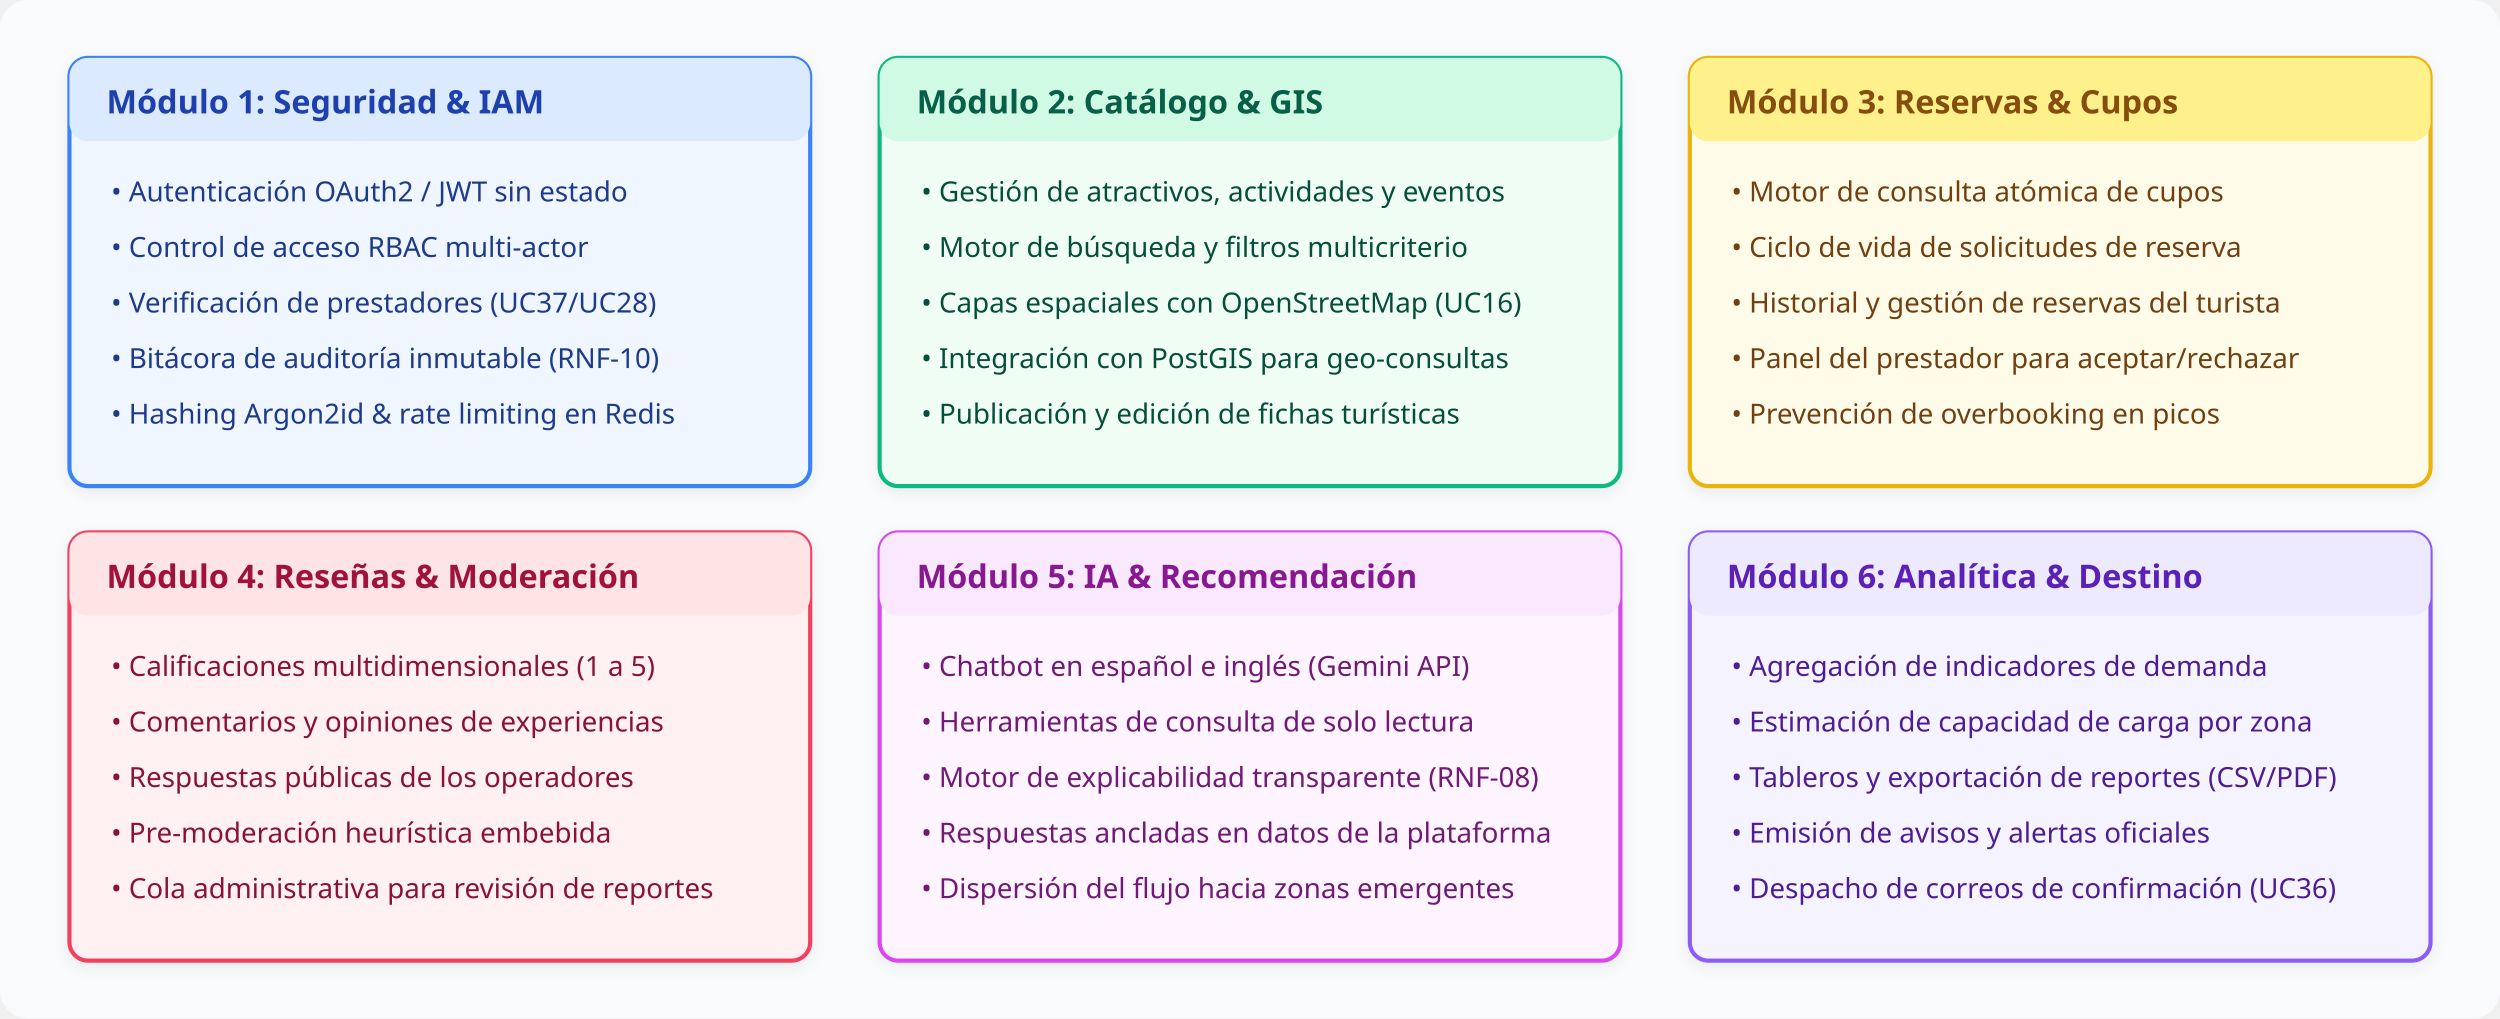
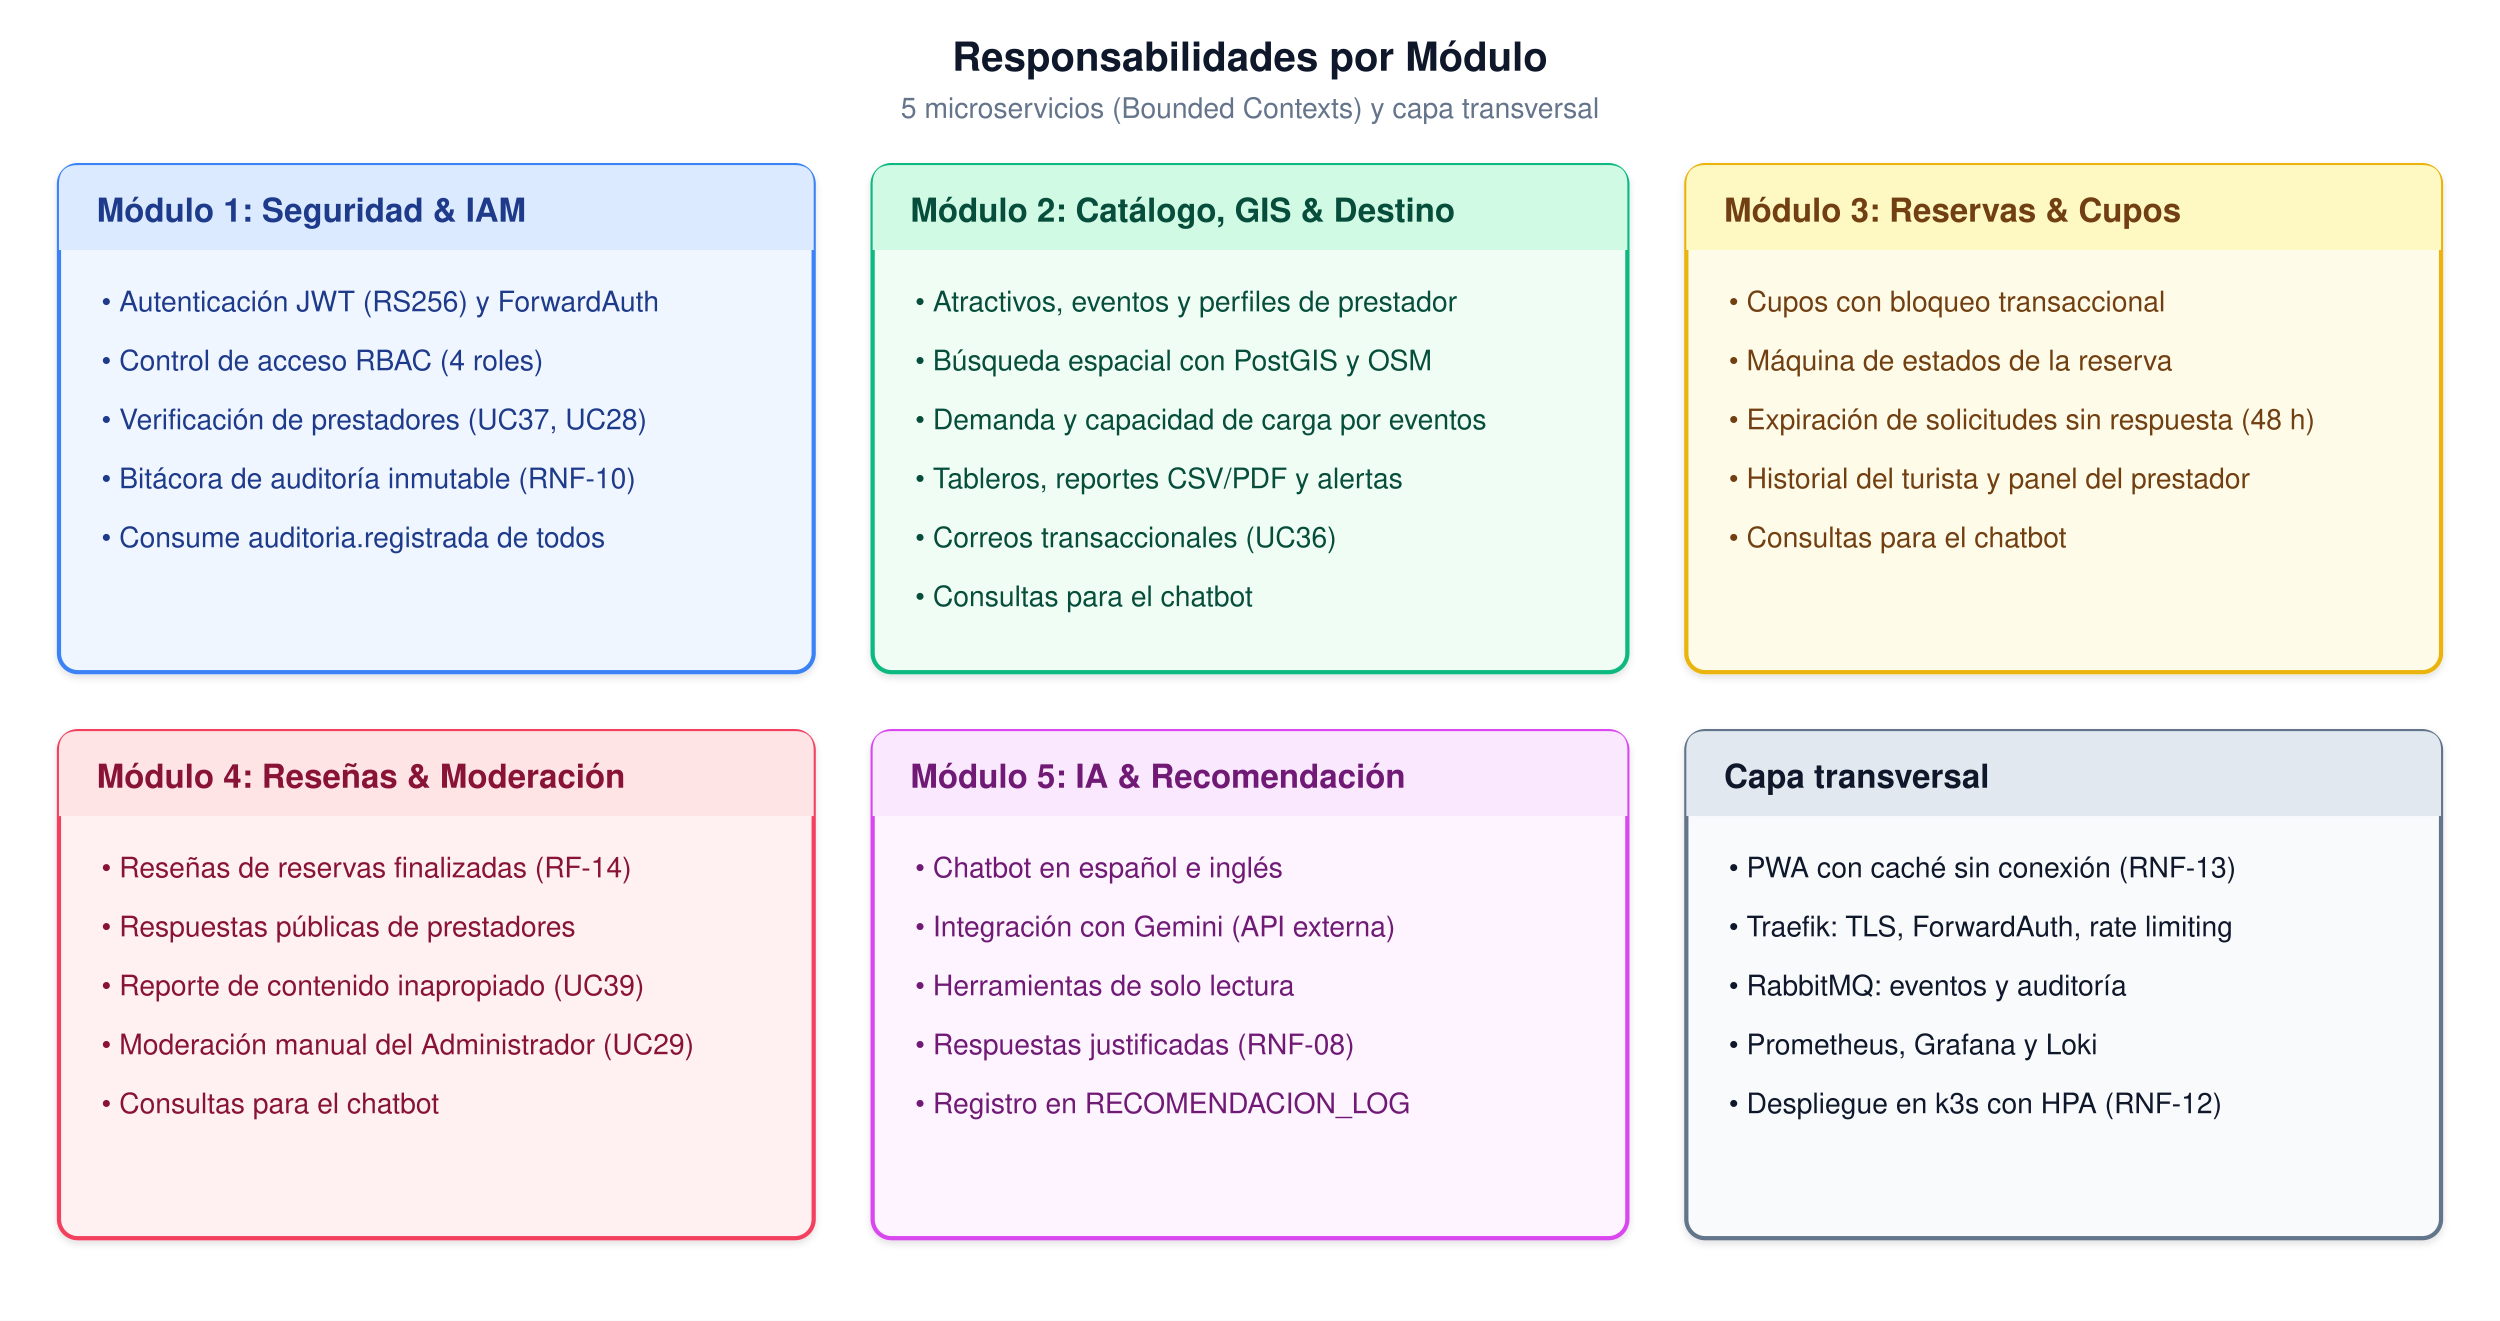
- <svg xmlns="http://www.w3.org/2000/svg" viewBox="0 0 1080 440" width="100%" height="100%">
+ <svg xmlns="http://www.w3.org/2000/svg" viewBox="0 0 1060 560" width="100%" height="100%">
  <defs>
    <style>
-       .card-title { font-family: 'Segoe UI', -apple-system, sans-serif; font-size: 14px; font-weight: bold; }
-       .card-item { font-family: 'Segoe UI', sans-serif; font-size: 12px; }
-     </style>
-     <filter id="shadow3" x="-2%" y="-3%" width="104%" height="108%" filterUnits="userSpaceOnUse">
-       <feDropShadow dx="0" dy="2" stdDeviation="3" flood-color="#000" flood-opacity="0.06" />
+     .title { font-family: 'Segoe UI', -apple-system, Helvetica, Arial, sans-serif; font-size: 17px; font-weight: bold; fill: #0f172a; }
+     .sub { font-family: 'Segoe UI', -apple-system, Helvetica, Arial, sans-serif; font-size: 12px; fill: #64748b; }
+     .nt { font-family: 'Segoe UI', -apple-system, Helvetica, Arial, sans-serif; font-size: 13px; font-weight: bold; }
+     .nd { font-family: 'Segoe UI', -apple-system, Helvetica, Arial, sans-serif; font-size: 11px; font-style: italic; }
+     .gt { font-family: 'Segoe UI', -apple-system, Helvetica, Arial, sans-serif; font-size: 13px; font-weight: bold; fill: #334155; }
+     .lbl { font-family: 'Segoe UI', -apple-system, Helvetica, Arial, sans-serif; font-size: 10.5px; fill: #475569; }
+     .lev { font-family: 'Segoe UI', -apple-system, Helvetica, Arial, sans-serif; font-size: 10.5px; fill: #b45309; }
+     .ci { font-family: 'Segoe UI', -apple-system, Helvetica, Arial, sans-serif; font-size: 12px; }
+     .ct { font-family: 'Segoe UI', -apple-system, Helvetica, Arial, sans-serif; font-size: 14px; font-weight: bold; }
+     .wire { stroke: #64748b; stroke-width: 1.6; fill: none; }
+     .wdb { stroke: #047857; stroke-width: 1.4; fill: none; }
+     .wev { stroke: #d97706; stroke-width: 1.6; stroke-dasharray: 5,3; fill: none; }
+     .wai { stroke: #c026d3; stroke-width: 1.6; stroke-dasharray: 3,3; fill: none; }
+     .wext { stroke: #334155; stroke-width: 2.2; fill: none; }
+   </style>
+     <filter id="sh" x="-5%" y="-5%" width="110%" height="120%">
+       <feDropShadow dx="0" dy="1.5" stdDeviation="1.5" flood-opacity="0.12" />
    </filter>
+     <marker id="a" viewBox="0 0 10 10" refX="9" refY="5" markerWidth="7" markerHeight="7" orient="auto-start-reverse">
+       <path d="M0,0 L10,5 L0,10 z" fill="#64748b" />
+     </marker>
+     <marker id="ae" viewBox="0 0 10 10" refX="9" refY="5" markerWidth="7" markerHeight="7" orient="auto-start-reverse">
+       <path d="M0,0 L10,5 L0,10 z" fill="#d97706" />
+     </marker>
+     <marker id="ai" viewBox="0 0 10 10" refX="9" refY="5" markerWidth="7" markerHeight="7" orient="auto-start-reverse">
+       <path d="M0,0 L10,5 L0,10 z" fill="#c026d3" />
+     </marker>
+     <marker id="ax" viewBox="0 0 10 10" refX="9" refY="5" markerWidth="7" markerHeight="7" orient="auto-start-reverse">
+       <path d="M0,0 L10,5 L0,10 z" fill="#334155" />
+     </marker>
  </defs>
-   <rect width="1080" height="440" fill="#f8fafc" rx="12" />
-   <g transform="translate(30, 25)">
-     <rect width="320" height="185" rx="8" fill="#eff6ff" stroke="#3b82f6" stroke-width="1.8" filter="url(#shadow3)" />
-     <rect width="320" height="36" rx="8" fill="#dbeafe" />
-     <text x="16" y="24" class="card-title" fill="#1e40af">Módulo 1: Seguridad &amp; IAM</text>
-     <text x="18" y="62" class="card-item" fill="#1e3a8a">• Autenticación OAuth2 / JWT sin estado</text>
-     <text x="18" y="86" class="card-item" fill="#1e3a8a">• Control de acceso RBAC multi-actor</text>
-     <text x="18" y="110" class="card-item" fill="#1e3a8a">• Verificación de prestadores (UC37/UC28)</text>
-     <text x="18" y="134" class="card-item" fill="#1e3a8a">• Bitácora de auditoría inmutable (RNF-10)</text>
-     <text x="18" y="158" class="card-item" fill="#1e3a8a">• Hashing Argon2id &amp; rate limiting en Redis</text>
-   </g>
-   <g transform="translate(380, 25)">
-     <rect width="320" height="185" rx="8" fill="#f0fdf4" stroke="#10b981" stroke-width="1.8" filter="url(#shadow3)" />
-     <rect width="320" height="36" rx="8" fill="#d1fae5" />
-     <text x="16" y="24" class="card-title" fill="#065f46">Módulo 2: Catálogo &amp; GIS</text>
-     <text x="18" y="62" class="card-item" fill="#064e3b">• Gestión de atractivos, actividades y eventos</text>
-     <text x="18" y="86" class="card-item" fill="#064e3b">• Motor de búsqueda y filtros multicriterio</text>
-     <text x="18" y="110" class="card-item" fill="#064e3b">• Capas espaciales con OpenStreetMap (UC16)</text>
-     <text x="18" y="134" class="card-item" fill="#064e3b">• Integración con PostGIS para geo-consultas</text>
-     <text x="18" y="158" class="card-item" fill="#064e3b">• Publicación y edición de fichas turísticas</text>
-   </g>
-   <g transform="translate(730, 25)">
-     <rect width="320" height="185" rx="8" fill="#fefce8" stroke="#eab308" stroke-width="1.8" filter="url(#shadow3)" />
-     <rect width="320" height="36" rx="8" fill="#fef08a" />
-     <text x="16" y="24" class="card-title" fill="#854d0e">Módulo 3: Reservas &amp; Cupos</text>
-     <text x="18" y="62" class="card-item" fill="#713f12">• Motor de consulta atómica de cupos</text>
-     <text x="18" y="86" class="card-item" fill="#713f12">• Ciclo de vida de solicitudes de reserva</text>
-     <text x="18" y="110" class="card-item" fill="#713f12">• Historial y gestión de reservas del turista</text>
-     <text x="18" y="134" class="card-item" fill="#713f12">• Panel del prestador para aceptar/rechazar</text>
-     <text x="18" y="158" class="card-item" fill="#713f12">• Prevención de overbooking en picos</text>
-   </g>
-   <g transform="translate(30, 230)">
-     <rect width="320" height="185" rx="8" fill="#fff1f2" stroke="#f43f5e" stroke-width="1.8" filter="url(#shadow3)" />
-     <rect width="320" height="36" rx="8" fill="#ffe4e6" />
-     <text x="16" y="24" class="card-title" fill="#9f1239">Módulo 4: Reseñas &amp; Moderación</text>
-     <text x="18" y="62" class="card-item" fill="#881337">• Calificaciones multidimensionales (1 a 5)</text>
-     <text x="18" y="86" class="card-item" fill="#881337">• Comentarios y opiniones de experiencias</text>
-     <text x="18" y="110" class="card-item" fill="#881337">• Respuestas públicas de los operadores</text>
-     <text x="18" y="134" class="card-item" fill="#881337">• Pre-moderación heurística embebida</text>
-     <text x="18" y="158" class="card-item" fill="#881337">• Cola administrativa para revisión de reportes</text>
-   </g>
-   <g transform="translate(380, 230)">
-     <rect width="320" height="185" rx="8" fill="#fdf4ff" stroke="#d946ef" stroke-width="1.8" filter="url(#shadow3)" />
-     <rect width="320" height="36" rx="8" fill="#fae8ff" />
-     <text x="16" y="24" class="card-title" fill="#86198f">Módulo 5: IA &amp; Recomendación</text>
-     <text x="18" y="62" class="card-item" fill="#701a75">• Chatbot en español e inglés (Gemini API)</text>
-     <text x="18" y="86" class="card-item" fill="#701a75">• Herramientas de consulta de solo lectura</text>
-     <text x="18" y="110" class="card-item" fill="#701a75">• Motor de explicabilidad transparente (RNF-08)</text>
-     <text x="18" y="134" class="card-item" fill="#701a75">• Respuestas ancladas en datos de la plataforma</text>
-     <text x="18" y="158" class="card-item" fill="#701a75">• Dispersión del flujo hacia zonas emergentes</text>
-   </g>
-   <g transform="translate(730, 230)">
-     <rect width="320" height="185" rx="8" fill="#f5f3ff" stroke="#8b5cf6" stroke-width="1.8" filter="url(#shadow3)" />
-     <rect width="320" height="36" rx="8" fill="#ede9fe" />
-     <text x="16" y="24" class="card-title" fill="#5b21b6">Módulo 6: Analítica &amp; Destino</text>
-     <text x="18" y="62" class="card-item" fill="#4c1d95">• Agregación de indicadores de demanda</text>
-     <text x="18" y="86" class="card-item" fill="#4c1d95">• Estimación de capacidad de carga por zona</text>
-     <text x="18" y="110" class="card-item" fill="#4c1d95">• Tableros y exportación de reportes (CSV/PDF)</text>
-     <text x="18" y="134" class="card-item" fill="#4c1d95">• Emisión de avisos y alertas oficiales</text>
-     <text x="18" y="158" class="card-item" fill="#4c1d95">• Despacho de correos de confirmación (UC36)</text>
-   </g>
+   <rect width="1060" height="560" fill="#ffffff" />
+   <text x="530" y="30" class="title" text-anchor="middle">Responsabilidades por Módulo</text>
+   <text x="530" y="50" class="sub" text-anchor="middle">5 microservicios (Bounded Contexts) y capa transversal</text>
+   <rect x="25" y="70" width="320" height="215" rx="8" fill="#eff6ff" stroke="#3b82f6" stroke-width="1.8" filter="url(#sh)" />
+   <path d="M 25 106 L 25 78 Q 25 70 33 70 L 337 70 Q 345 70 345 78 L 345 106 Z" fill="#dbeafe" />
+   <text x="41" y="94" class="ct" text-anchor="start" fill="#1e3a8a">Módulo 1: Seguridad &amp; IAM</text>
+   <text x="43" y="132" class="ci" text-anchor="start" fill="#1e3a8a">• Autenticación JWT (RS256) y ForwardAuth</text>
+   <text x="43" y="157" class="ci" text-anchor="start" fill="#1e3a8a">• Control de acceso RBAC (4 roles)</text>
+   <text x="43" y="182" class="ci" text-anchor="start" fill="#1e3a8a">• Verificación de prestadores (UC37, UC28)</text>
+   <text x="43" y="207" class="ci" text-anchor="start" fill="#1e3a8a">• Bitácora de auditoría inmutable (RNF-10)</text>
+   <text x="43" y="232" class="ci" text-anchor="start" fill="#1e3a8a">• Consume auditoria.registrada de todos</text>
+   <rect x="370" y="70" width="320" height="215" rx="8" fill="#f0fdf4" stroke="#10b981" stroke-width="1.8" filter="url(#sh)" />
+   <path d="M 370 106 L 370 78 Q 370 70 378 70 L 682 70 Q 690 70 690 78 L 690 106 Z" fill="#d1fae5" />
+   <text x="386" y="94" class="ct" text-anchor="start" fill="#064e3b">Módulo 2: Catálogo, GIS &amp; Destino</text>
+   <text x="388" y="132" class="ci" text-anchor="start" fill="#064e3b">• Atractivos, eventos y perfiles de prestador</text>
+   <text x="388" y="157" class="ci" text-anchor="start" fill="#064e3b">• Búsqueda espacial con PostGIS y OSM</text>
+   <text x="388" y="182" class="ci" text-anchor="start" fill="#064e3b">• Demanda y capacidad de carga por eventos</text>
+   <text x="388" y="207" class="ci" text-anchor="start" fill="#064e3b">• Tableros, reportes CSV/PDF y alertas</text>
+   <text x="388" y="232" class="ci" text-anchor="start" fill="#064e3b">• Correos transaccionales (UC36)</text>
+   <text x="388" y="257" class="ci" text-anchor="start" fill="#064e3b">• Consultas para el chatbot</text>
+   <rect x="715" y="70" width="320" height="215" rx="8" fill="#fefce8" stroke="#eab308" stroke-width="1.8" filter="url(#sh)" />
+   <path d="M 715 106 L 715 78 Q 715 70 723 70 L 1027 70 Q 1035 70 1035 78 L 1035 106 Z" fill="#fef9c3" />
+   <text x="731" y="94" class="ct" text-anchor="start" fill="#713f12">Módulo 3: Reservas &amp; Cupos</text>
+   <text x="733" y="132" class="ci" text-anchor="start" fill="#713f12">• Cupos con bloqueo transaccional</text>
+   <text x="733" y="157" class="ci" text-anchor="start" fill="#713f12">• Máquina de estados de la reserva</text>
+   <text x="733" y="182" class="ci" text-anchor="start" fill="#713f12">• Expiración de solicitudes sin respuesta (48 h)</text>
+   <text x="733" y="207" class="ci" text-anchor="start" fill="#713f12">• Historial del turista y panel del prestador</text>
+   <text x="733" y="232" class="ci" text-anchor="start" fill="#713f12">• Consultas para el chatbot</text>
+   <rect x="25" y="310" width="320" height="215" rx="8" fill="#fff1f2" stroke="#f43f5e" stroke-width="1.8" filter="url(#sh)" />
+   <path d="M 25 346 L 25 318 Q 25 310 33 310 L 337 310 Q 345 310 345 318 L 345 346 Z" fill="#ffe4e6" />
+   <text x="41" y="334" class="ct" text-anchor="start" fill="#881337">Módulo 4: Reseñas &amp; Moderación</text>
+   <text x="43" y="372" class="ci" text-anchor="start" fill="#881337">• Reseñas de reservas finalizadas (RF-14)</text>
+   <text x="43" y="397" class="ci" text-anchor="start" fill="#881337">• Respuestas públicas de prestadores</text>
+   <text x="43" y="422" class="ci" text-anchor="start" fill="#881337">• Reporte de contenido inapropiado (UC39)</text>
+   <text x="43" y="447" class="ci" text-anchor="start" fill="#881337">• Moderación manual del Administrador (UC29)</text>
+   <text x="43" y="472" class="ci" text-anchor="start" fill="#881337">• Consultas para el chatbot</text>
+   <rect x="370" y="310" width="320" height="215" rx="8" fill="#fdf4ff" stroke="#d946ef" stroke-width="1.8" filter="url(#sh)" />
+   <path d="M 370 346 L 370 318 Q 370 310 378 310 L 682 310 Q 690 310 690 318 L 690 346 Z" fill="#fae8ff" />
+   <text x="386" y="334" class="ct" text-anchor="start" fill="#701a75">Módulo 5: IA &amp; Recomendación</text>
+   <text x="388" y="372" class="ci" text-anchor="start" fill="#701a75">• Chatbot en español e inglés</text>
+   <text x="388" y="397" class="ci" text-anchor="start" fill="#701a75">• Integración con Gemini (API externa)</text>
+   <text x="388" y="422" class="ci" text-anchor="start" fill="#701a75">• Herramientas de solo lectura</text>
+   <text x="388" y="447" class="ci" text-anchor="start" fill="#701a75">• Respuestas justificadas (RNF-08)</text>
+   <text x="388" y="472" class="ci" text-anchor="start" fill="#701a75">• Registro en RECOMENDACION_LOG</text>
+   <rect x="715" y="310" width="320" height="215" rx="8" fill="#f8fafc" stroke="#64748b" stroke-width="1.8" filter="url(#sh)" />
+   <path d="M 715 346 L 715 318 Q 715 310 723 310 L 1027 310 Q 1035 310 1035 318 L 1035 346 Z" fill="#e2e8f0" />
+   <text x="731" y="334" class="ct" text-anchor="start" fill="#0f172a">Capa transversal</text>
+   <text x="733" y="372" class="ci" text-anchor="start" fill="#0f172a">• PWA con caché sin conexión (RNF-13)</text>
+   <text x="733" y="397" class="ci" text-anchor="start" fill="#0f172a">• Traefik: TLS, ForwardAuth, rate limiting</text>
+   <text x="733" y="422" class="ci" text-anchor="start" fill="#0f172a">• RabbitMQ: eventos y auditoría</text>
+   <text x="733" y="447" class="ci" text-anchor="start" fill="#0f172a">• Prometheus, Grafana y Loki</text>
+   <text x="733" y="472" class="ci" text-anchor="start" fill="#0f172a">• Despliegue en k3s con HPA (RNF-12)</text>
</svg>
